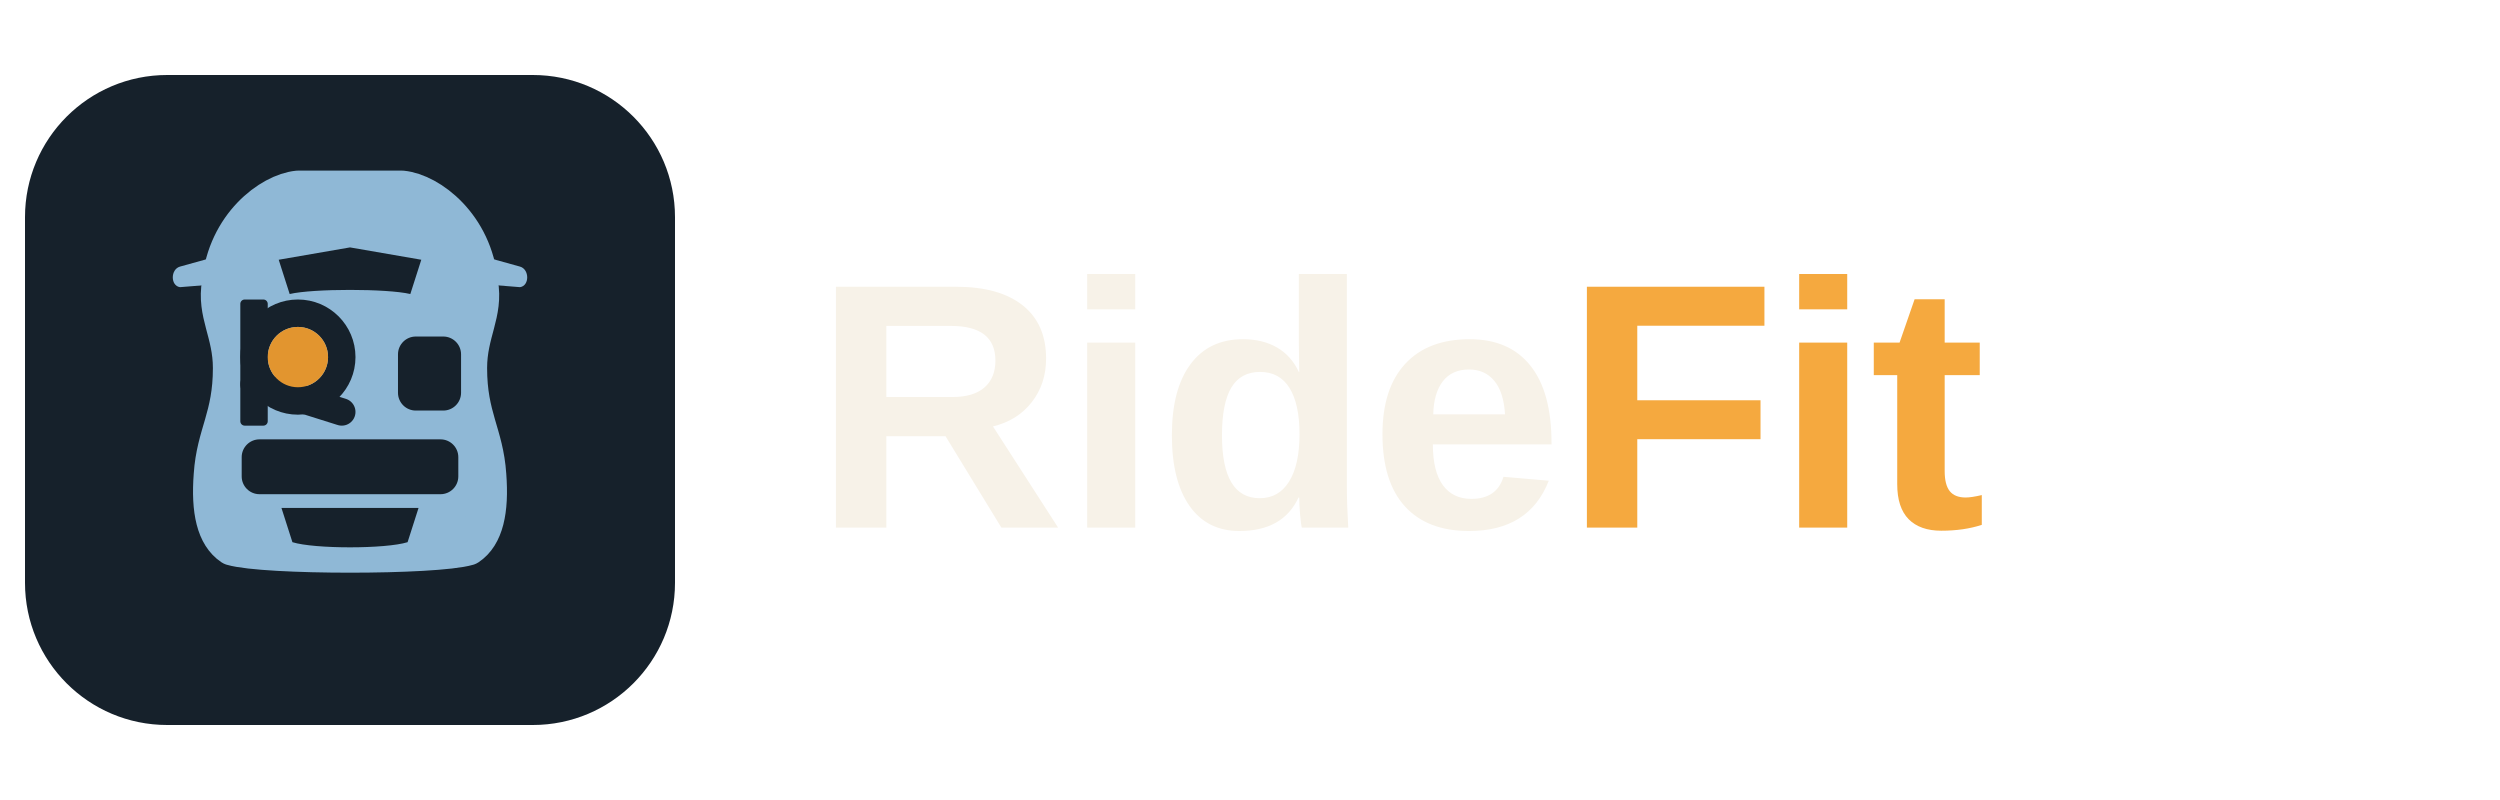
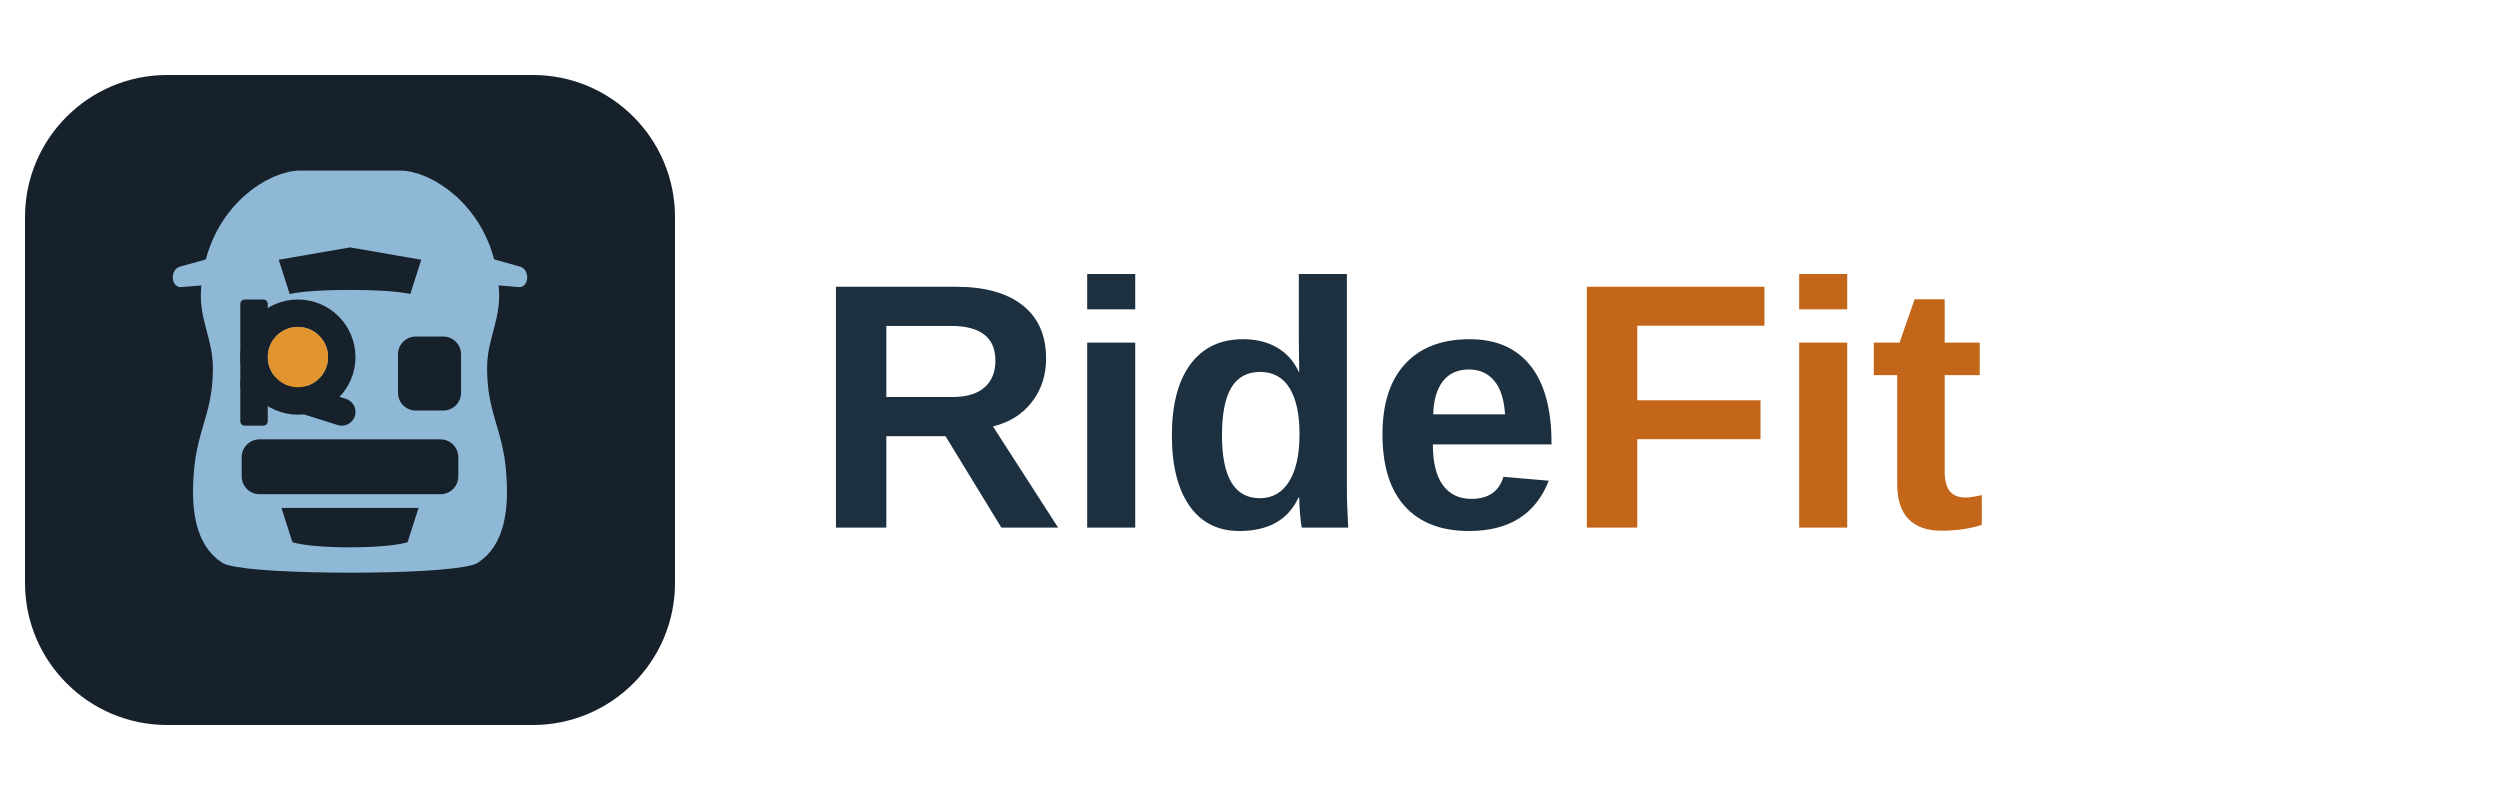
<svg xmlns="http://www.w3.org/2000/svg" viewBox="0 0 400 128" role="img" aria-label="Ride Fit">
  <g transform="translate(4,12) scale(0.203125)">
    <rect x="0" y="0" width="512" height="512" rx="112" ry="112" fill="#16212B" />
    <g transform="translate(0,-23)">
      <g transform="translate(256,256) scale(1.08) translate(-256,-256)">
        <path d="M344 170 L380 180 C387 182 387 194 380 195 L343 192 Z" fill="#8FB8D6" />
        <path d="M168 170 L132 180 C125 182 125 194 132 195 L169 192 Z" fill="#8FB8D6" />
        <path d="M218 124 L294 124 C314 126 346 150 350 192 C354 214 342 228 342 254 C342 290 354 302 356 332 C358 358 354 376 342 384 C318 391 194 391 170 384 C158 376 154 358 156 332 C158 302 170 290 170 254 C170 228 158 214 162 192 C166 150 198 126 218 124 Z" fill="#8FB8D6" stroke="#8FB8D6" stroke-width="28" stroke-linejoin="round" />
        <path d="M256 166 L308 175 L300 200 C283 196 229 196 212 200 L204 175 Z" fill="#16212B" />
        <path d="M206 356 L306 356 L298 381 C282 386 230 386 214 381 Z" fill="#16212B" />
        <rect x="291" y="231" width="46" height="54" rx="13" fill="#16212B" />
        <rect x="177" y="306" width="158" height="40" rx="13" fill="#16212B" />
        <rect x="176" y="204" width="20" height="92" rx="3.2" fill="#16212B" />
        <circle cx="218" cy="246" r="32" fill="none" stroke="#16212B" stroke-width="20" />
        <path d="M186 265.84L250 286" stroke="#16212B" stroke-width="20" stroke-linecap="round" fill="none" />
        <circle cx="218" cy="246" r="22" fill="#E2952F" />
      </g>
    </g>
  </g>
-   <text x="130" y="65" font-family="'Poppins','Century Gothic',Futura,'Trebuchet MS','Segoe UI',Arial,sans-serif" font-size="56" font-weight="600" letter-spacing="-0.4" dominant-baseline="central" fill="#F7F2E8">Ride<tspan fill="#F5A93F"> Fit</tspan>
+   <text x="130" y="65" font-family="'Poppins','Century Gothic',Futura,'Trebuchet MS','Segoe UI',Arial,sans-serif" font-size="56" font-weight="600" letter-spacing="-0.4" dominant-baseline="central" fill="#1C3040">Ride<tspan fill="#C4661A"> Fit</tspan>
  </text>
</svg>
